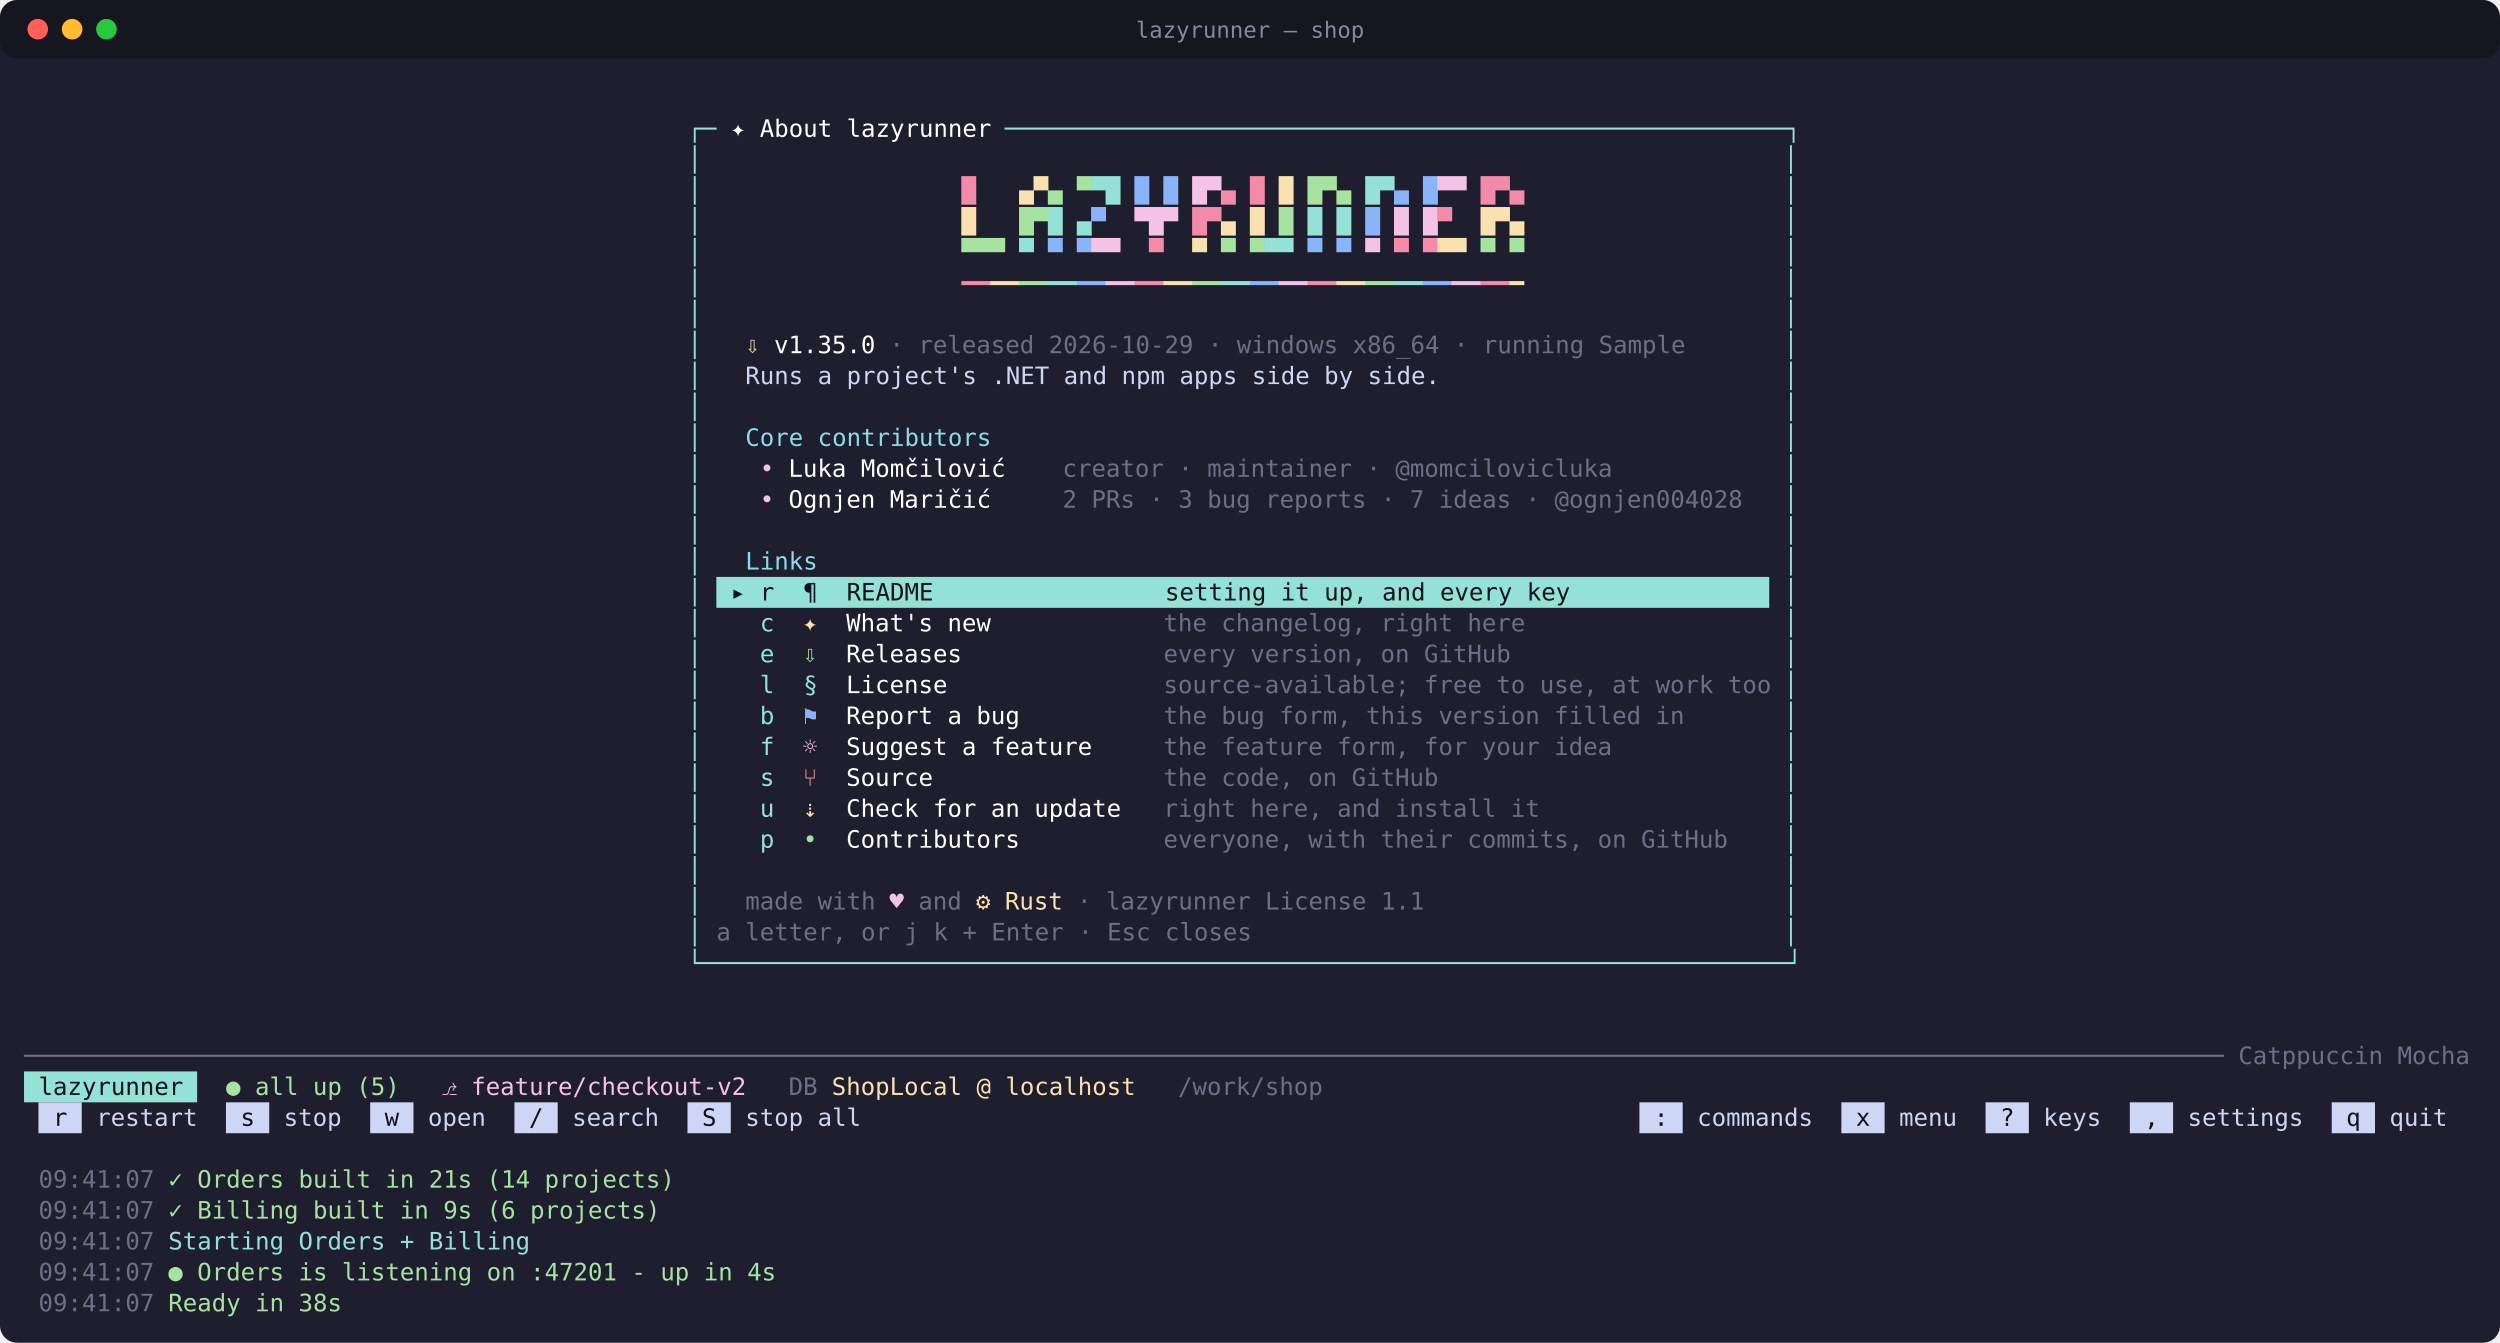
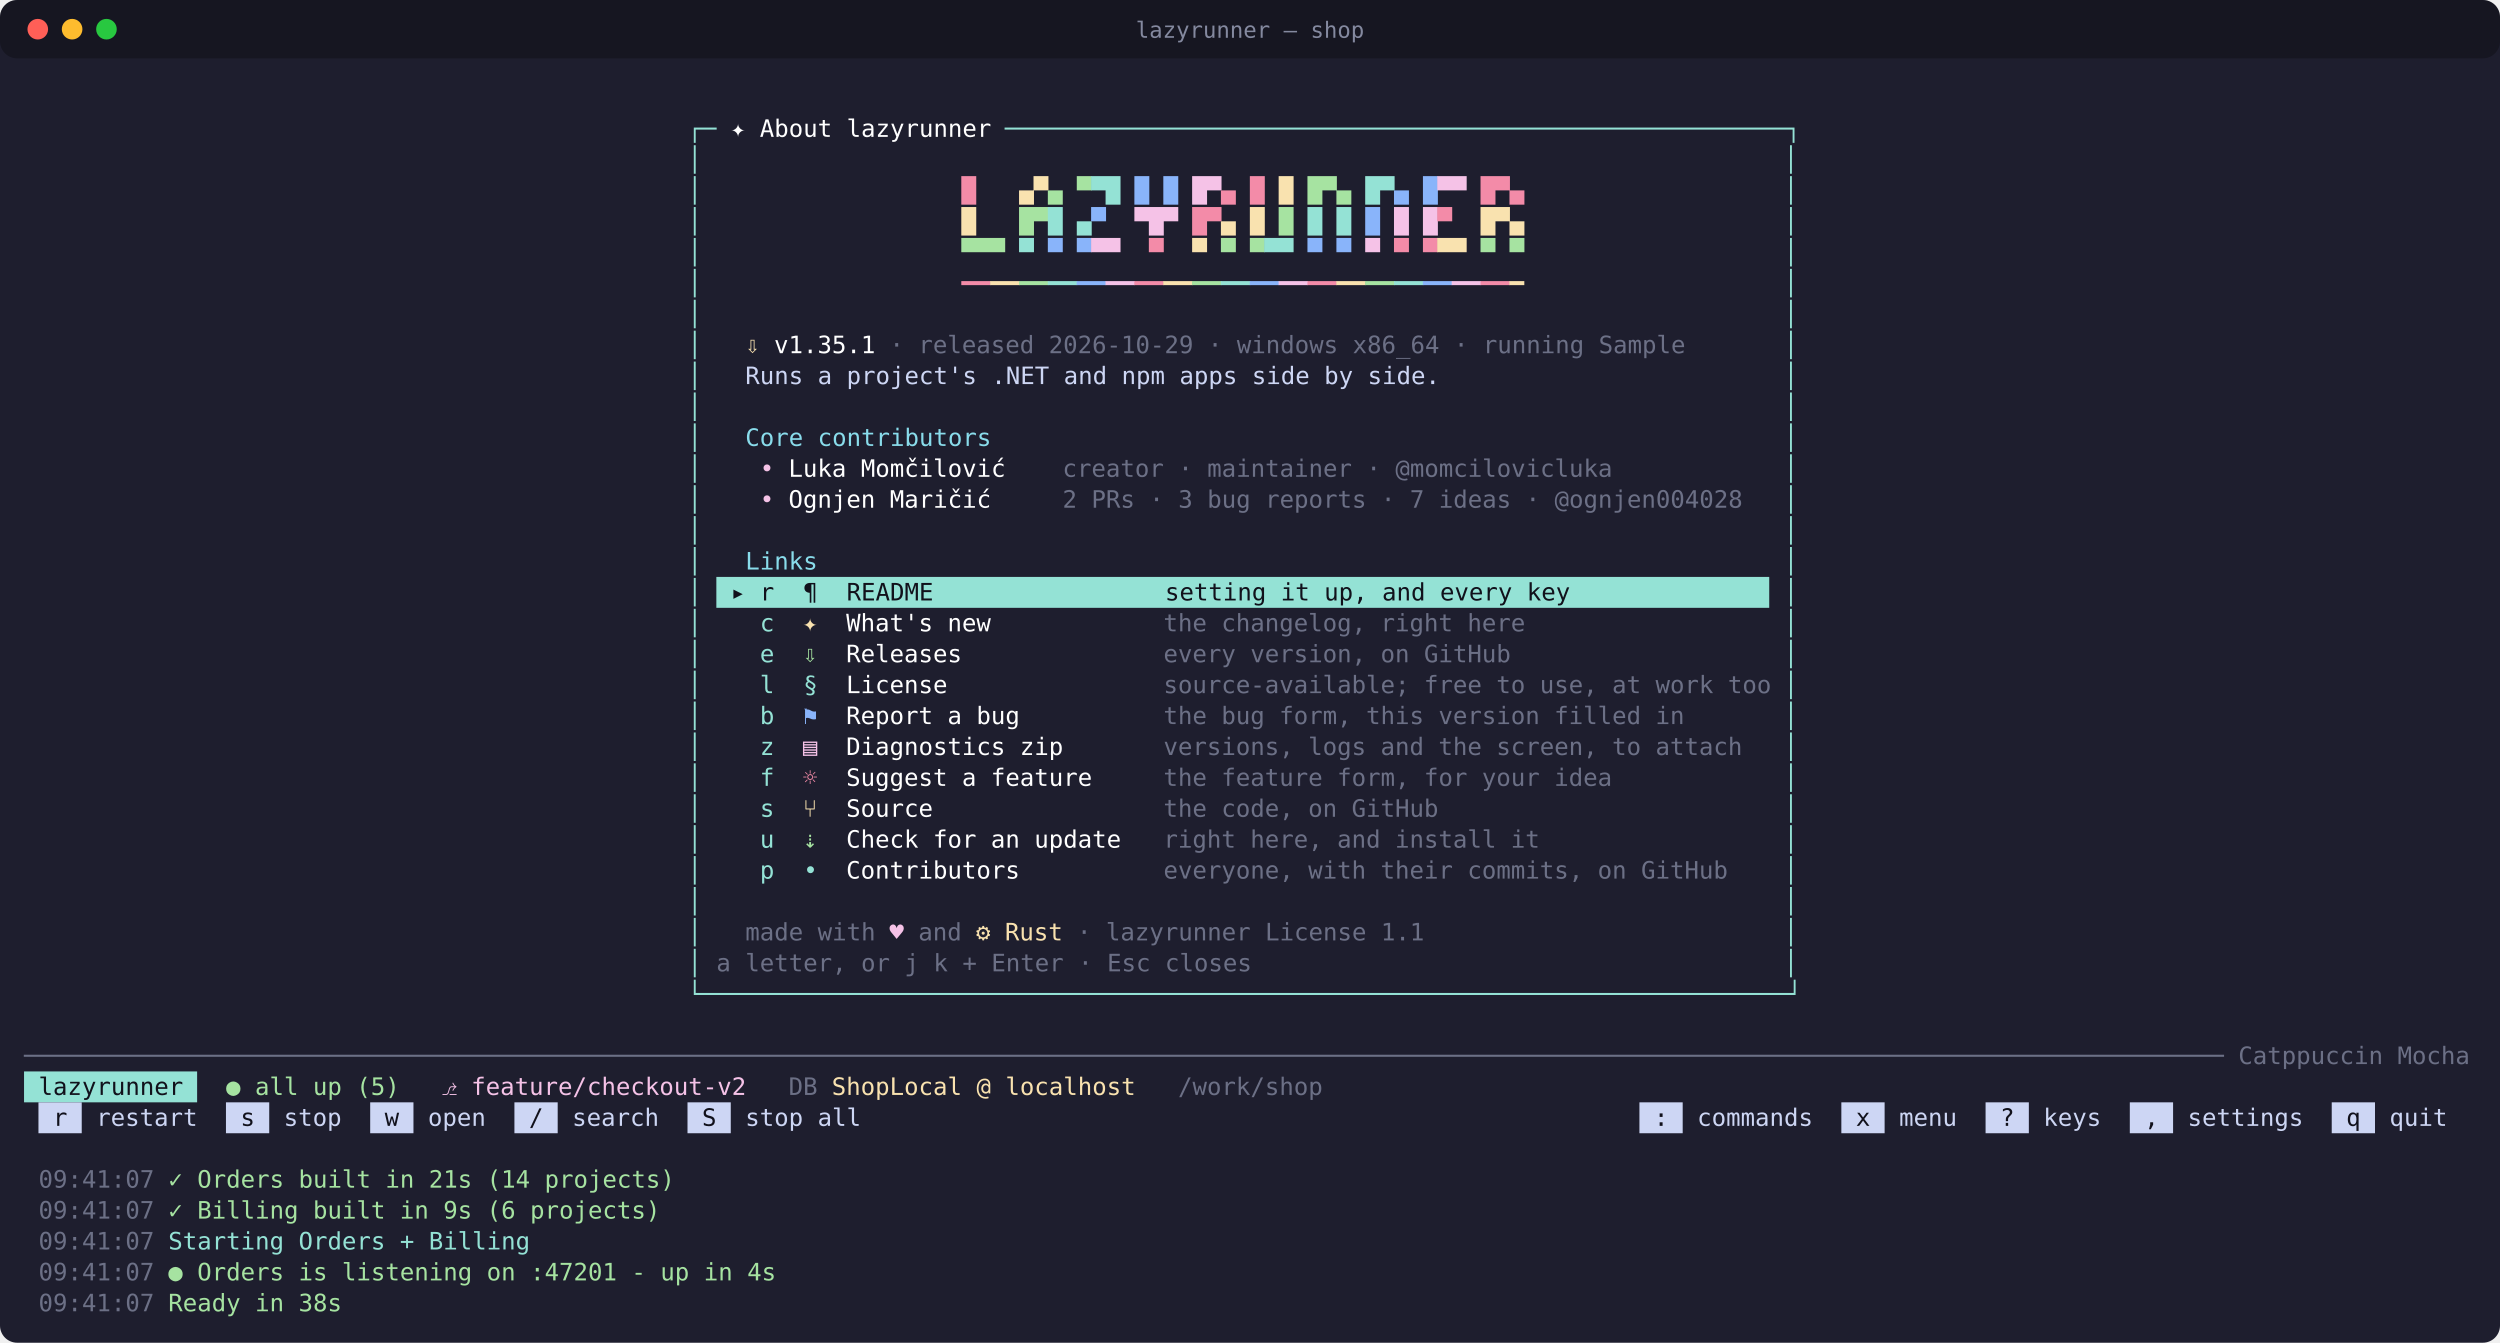
<svg xmlns="http://www.w3.org/2000/svg" width="1456" height="782" viewBox="0 0 1456 782" font-family="'Cascadia Mono', 'Cascadia Code', Consolas, 'DejaVu Sans Mono', Menlo, monospace" font-size="14">
  <rect width="100%" height="100%" rx="10" fill="#1e1e2e" />
  <rect width="100%" height="34" rx="10" fill="#000000" fill-opacity="0.28" />
  <circle cx="22" cy="17" r="6" fill="#ff5f57" />
  <circle cx="42" cy="17" r="6" fill="#febc2e" />
  <circle cx="62" cy="17" r="6" fill="#28c840" />
  <text x="728" y="22" fill="#cdd6f4" fill-opacity="0.6" font-size="13" text-anchor="middle">lazyrunner — shop</text>
  <text x="400.4" y="79.7" fill="#94e2d5" textLength="16.8" lengthAdjust="spacingAndGlyphs" xml:space="preserve">┌─</text>
  <text x="417.2" y="79.7" fill="#ffffff" textLength="168.0" lengthAdjust="spacingAndGlyphs" xml:space="preserve"> ✦ About lazyrunner </text>
  <text x="585.2" y="79.7" fill="#94e2d5" textLength="462.0" lengthAdjust="spacingAndGlyphs" xml:space="preserve">──────────────────────────────────────────────────────┐</text>
  <text x="400.4" y="97.7" fill="#94e2d5" textLength="16.8" lengthAdjust="spacingAndGlyphs" xml:space="preserve">│ </text>
  <text x="1030.4" y="97.7" fill="#94e2d5" textLength="16.8" lengthAdjust="spacingAndGlyphs" xml:space="preserve"> │</text>
  <text x="400.4" y="115.7" fill="#94e2d5" textLength="16.8" lengthAdjust="spacingAndGlyphs" xml:space="preserve">│ </text>
  <text x="560.0" y="115.7" fill="#f38ba8" textLength="25.2" lengthAdjust="spacingAndGlyphs" xml:space="preserve">█  </text>
  <text x="585.2" y="115.7" fill="#f9e2af" textLength="25.2" lengthAdjust="spacingAndGlyphs" xml:space="preserve"> ▄▀</text>
  <text x="610.4" y="115.7" fill="#a6e3a1" textLength="25.2" lengthAdjust="spacingAndGlyphs" xml:space="preserve">▄ ▀</text>
  <text x="635.6" y="115.7" fill="#94e2d5" textLength="25.2" lengthAdjust="spacingAndGlyphs" xml:space="preserve">▀█ </text>
  <text x="660.8" y="115.7" fill="#89b4fa" textLength="25.2" lengthAdjust="spacingAndGlyphs" xml:space="preserve">█ █</text>
  <text x="686.0" y="115.7" fill="#f5c2e7" textLength="25.2" lengthAdjust="spacingAndGlyphs" xml:space="preserve"> █▀</text>
  <text x="711.2" y="115.7" fill="#f38ba8" textLength="25.2" lengthAdjust="spacingAndGlyphs" xml:space="preserve">▄ █</text>
  <text x="736.4" y="115.7" fill="#f9e2af" textLength="25.2" lengthAdjust="spacingAndGlyphs" xml:space="preserve"> █ </text>
  <text x="761.6" y="115.7" fill="#a6e3a1" textLength="25.2" lengthAdjust="spacingAndGlyphs" xml:space="preserve">█▀▄</text>
  <text x="786.8" y="115.7" fill="#94e2d5" textLength="25.2" lengthAdjust="spacingAndGlyphs" xml:space="preserve"> █▀</text>
  <text x="812.0" y="115.7" fill="#89b4fa" textLength="25.2" lengthAdjust="spacingAndGlyphs" xml:space="preserve">▄ █</text>
  <text x="837.2" y="115.7" fill="#f5c2e7" textLength="25.2" lengthAdjust="spacingAndGlyphs" xml:space="preserve">▀▀ </text>
  <text x="862.4" y="115.7" fill="#f38ba8" textLength="25.2" lengthAdjust="spacingAndGlyphs" xml:space="preserve">█▀▄</text>
  <text x="1030.4" y="115.7" fill="#94e2d5" textLength="16.8" lengthAdjust="spacingAndGlyphs" xml:space="preserve"> │</text>
  <text x="400.4" y="133.7" fill="#94e2d5" textLength="16.8" lengthAdjust="spacingAndGlyphs" xml:space="preserve">│ </text>
  <text x="560.0" y="133.7" fill="#f9e2af" textLength="25.2" lengthAdjust="spacingAndGlyphs" xml:space="preserve">█  </text>
  <text x="585.2" y="133.7" fill="#a6e3a1" textLength="25.2" lengthAdjust="spacingAndGlyphs" xml:space="preserve"> █▀</text>
  <text x="610.4" y="133.7" fill="#94e2d5" textLength="25.2" lengthAdjust="spacingAndGlyphs" xml:space="preserve">█ ▄</text>
  <text x="635.6" y="133.7" fill="#89b4fa" textLength="25.2" lengthAdjust="spacingAndGlyphs" xml:space="preserve">▀  </text>
  <text x="660.8" y="133.7" fill="#f5c2e7" textLength="25.2" lengthAdjust="spacingAndGlyphs" xml:space="preserve">▀█▀</text>
  <text x="686.0" y="133.7" fill="#f38ba8" textLength="25.2" lengthAdjust="spacingAndGlyphs" xml:space="preserve"> █▀</text>
  <text x="711.2" y="133.7" fill="#f9e2af" textLength="25.2" lengthAdjust="spacingAndGlyphs" xml:space="preserve">▄ █</text>
  <text x="736.4" y="133.7" fill="#a6e3a1" textLength="25.2" lengthAdjust="spacingAndGlyphs" xml:space="preserve"> █ </text>
  <text x="761.6" y="133.7" fill="#94e2d5" textLength="25.2" lengthAdjust="spacingAndGlyphs" xml:space="preserve">█ █</text>
  <text x="786.8" y="133.7" fill="#89b4fa" textLength="25.2" lengthAdjust="spacingAndGlyphs" xml:space="preserve"> █ </text>
  <text x="812.0" y="133.7" fill="#f5c2e7" textLength="25.2" lengthAdjust="spacingAndGlyphs" xml:space="preserve">█ █</text>
  <text x="837.2" y="133.7" fill="#f38ba8" textLength="25.2" lengthAdjust="spacingAndGlyphs" xml:space="preserve">▀  </text>
  <text x="862.4" y="133.7" fill="#f9e2af" textLength="25.2" lengthAdjust="spacingAndGlyphs" xml:space="preserve">█▀▄</text>
  <text x="1030.4" y="133.7" fill="#94e2d5" textLength="16.8" lengthAdjust="spacingAndGlyphs" xml:space="preserve"> │</text>
  <text x="400.4" y="151.7" fill="#94e2d5" textLength="16.8" lengthAdjust="spacingAndGlyphs" xml:space="preserve">│ </text>
  <text x="560.0" y="151.7" fill="#a6e3a1" textLength="25.2" lengthAdjust="spacingAndGlyphs" xml:space="preserve">▀▀▀</text>
  <text x="585.2" y="151.7" fill="#94e2d5" textLength="25.2" lengthAdjust="spacingAndGlyphs" xml:space="preserve"> ▀ </text>
  <text x="610.4" y="151.7" fill="#89b4fa" textLength="25.2" lengthAdjust="spacingAndGlyphs" xml:space="preserve">▀ ▀</text>
  <text x="635.6" y="151.7" fill="#f5c2e7" textLength="25.2" lengthAdjust="spacingAndGlyphs" xml:space="preserve">▀▀ </text>
  <text x="660.8" y="151.7" fill="#f38ba8" textLength="25.2" lengthAdjust="spacingAndGlyphs" xml:space="preserve"> ▀ </text>
  <text x="686.0" y="151.7" fill="#f9e2af" textLength="25.2" lengthAdjust="spacingAndGlyphs" xml:space="preserve"> ▀ </text>
  <text x="711.2" y="151.7" fill="#a6e3a1" textLength="25.2" lengthAdjust="spacingAndGlyphs" xml:space="preserve">▀ ▀</text>
  <text x="736.4" y="151.7" fill="#94e2d5" textLength="25.2" lengthAdjust="spacingAndGlyphs" xml:space="preserve">▀▀ </text>
  <text x="761.6" y="151.7" fill="#89b4fa" textLength="25.2" lengthAdjust="spacingAndGlyphs" xml:space="preserve">▀ ▀</text>
  <text x="786.8" y="151.7" fill="#f5c2e7" textLength="25.2" lengthAdjust="spacingAndGlyphs" xml:space="preserve"> ▀ </text>
  <text x="812.0" y="151.7" fill="#f38ba8" textLength="25.2" lengthAdjust="spacingAndGlyphs" xml:space="preserve">▀ ▀</text>
  <text x="837.2" y="151.7" fill="#f9e2af" textLength="25.2" lengthAdjust="spacingAndGlyphs" xml:space="preserve">▀▀ </text>
  <text x="862.4" y="151.7" fill="#a6e3a1" textLength="25.2" lengthAdjust="spacingAndGlyphs" xml:space="preserve">▀ ▀</text>
  <text x="1030.4" y="151.7" fill="#94e2d5" textLength="16.8" lengthAdjust="spacingAndGlyphs" xml:space="preserve"> │</text>
  <text x="400.4" y="169.7" fill="#94e2d5" textLength="16.8" lengthAdjust="spacingAndGlyphs" xml:space="preserve">│ </text>
  <text x="560.0" y="169.7" fill="#f38ba8" textLength="16.8" lengthAdjust="spacingAndGlyphs" xml:space="preserve">━━</text>
  <text x="576.8" y="169.7" fill="#f9e2af" textLength="16.8" lengthAdjust="spacingAndGlyphs" xml:space="preserve">━━</text>
  <text x="593.6" y="169.7" fill="#a6e3a1" textLength="16.8" lengthAdjust="spacingAndGlyphs" xml:space="preserve">━━</text>
  <text x="610.4" y="169.7" fill="#94e2d5" textLength="16.8" lengthAdjust="spacingAndGlyphs" xml:space="preserve">━━</text>
  <text x="627.2" y="169.7" fill="#89b4fa" textLength="16.8" lengthAdjust="spacingAndGlyphs" xml:space="preserve">━━</text>
  <text x="644.0" y="169.7" fill="#f5c2e7" textLength="16.8" lengthAdjust="spacingAndGlyphs" xml:space="preserve">━━</text>
  <text x="660.8" y="169.7" fill="#f38ba8" textLength="16.8" lengthAdjust="spacingAndGlyphs" xml:space="preserve">━━</text>
  <text x="677.6" y="169.7" fill="#f9e2af" textLength="16.8" lengthAdjust="spacingAndGlyphs" xml:space="preserve">━━</text>
  <text x="694.4" y="169.7" fill="#a6e3a1" textLength="16.8" lengthAdjust="spacingAndGlyphs" xml:space="preserve">━━</text>
  <text x="711.2" y="169.7" fill="#94e2d5" textLength="16.8" lengthAdjust="spacingAndGlyphs" xml:space="preserve">━━</text>
  <text x="728.0" y="169.7" fill="#89b4fa" textLength="16.8" lengthAdjust="spacingAndGlyphs" xml:space="preserve">━━</text>
  <text x="744.8" y="169.7" fill="#f5c2e7" textLength="16.8" lengthAdjust="spacingAndGlyphs" xml:space="preserve">━━</text>
  <text x="761.6" y="169.7" fill="#f38ba8" textLength="16.8" lengthAdjust="spacingAndGlyphs" xml:space="preserve">━━</text>
  <text x="778.4" y="169.7" fill="#f9e2af" textLength="16.8" lengthAdjust="spacingAndGlyphs" xml:space="preserve">━━</text>
  <text x="795.2" y="169.7" fill="#a6e3a1" textLength="16.8" lengthAdjust="spacingAndGlyphs" xml:space="preserve">━━</text>
  <text x="812.0" y="169.7" fill="#94e2d5" textLength="16.8" lengthAdjust="spacingAndGlyphs" xml:space="preserve">━━</text>
  <text x="828.8" y="169.7" fill="#89b4fa" textLength="16.8" lengthAdjust="spacingAndGlyphs" xml:space="preserve">━━</text>
  <text x="845.6" y="169.7" fill="#f5c2e7" textLength="16.8" lengthAdjust="spacingAndGlyphs" xml:space="preserve">━━</text>
  <text x="862.4" y="169.7" fill="#f38ba8" textLength="16.8" lengthAdjust="spacingAndGlyphs" xml:space="preserve">━━</text>
  <text x="879.2" y="169.7" fill="#f9e2af" textLength="8.4" lengthAdjust="spacingAndGlyphs" xml:space="preserve">━</text>
  <text x="1030.4" y="169.7" fill="#94e2d5" textLength="16.8" lengthAdjust="spacingAndGlyphs" xml:space="preserve"> │</text>
  <text x="400.4" y="187.7" fill="#94e2d5" textLength="16.8" lengthAdjust="spacingAndGlyphs" xml:space="preserve">│ </text>
  <text x="1030.4" y="187.7" fill="#94e2d5" textLength="16.8" lengthAdjust="spacingAndGlyphs" xml:space="preserve"> │</text>
  <text x="400.4" y="205.7" fill="#94e2d5" textLength="16.8" lengthAdjust="spacingAndGlyphs" xml:space="preserve">│ </text>
  <text x="417.2" y="205.7" fill="#f9e2af" textLength="33.6" lengthAdjust="spacingAndGlyphs" xml:space="preserve">  ⇩ </text>
-   <text x="450.8" y="205.7" fill="#ffffff" textLength="58.8" lengthAdjust="spacingAndGlyphs" xml:space="preserve">v1.35.0</text>
+   <text x="450.8" y="205.7" fill="#ffffff" textLength="58.8" lengthAdjust="spacingAndGlyphs" xml:space="preserve">v1.35.1</text>
  <text x="509.6" y="205.7" fill="#6c7086" textLength="470.4" lengthAdjust="spacingAndGlyphs" xml:space="preserve"> · released 2026-10-29 · windows x86_64 · running Sample</text>
  <text x="1030.4" y="205.7" fill="#94e2d5" textLength="16.8" lengthAdjust="spacingAndGlyphs" xml:space="preserve"> │</text>
  <text x="400.4" y="223.7" fill="#94e2d5" textLength="16.8" lengthAdjust="spacingAndGlyphs" xml:space="preserve">│ </text>
  <text x="417.2" y="223.7" fill="#cdd6f4" textLength="613.2" lengthAdjust="spacingAndGlyphs" xml:space="preserve">  Runs a project's .NET and npm apps side by side.                       </text>
  <text x="1030.4" y="223.7" fill="#94e2d5" textLength="16.8" lengthAdjust="spacingAndGlyphs" xml:space="preserve"> │</text>
  <text x="400.4" y="241.7" fill="#94e2d5" textLength="16.8" lengthAdjust="spacingAndGlyphs" xml:space="preserve">│ </text>
  <text x="1030.4" y="241.7" fill="#94e2d5" textLength="16.8" lengthAdjust="spacingAndGlyphs" xml:space="preserve"> │</text>
  <text x="400.4" y="259.7" fill="#94e2d5" textLength="16.8" lengthAdjust="spacingAndGlyphs" xml:space="preserve">│ </text>
  <text x="417.2" y="259.7" fill="#89dceb" textLength="159.6" lengthAdjust="spacingAndGlyphs" xml:space="preserve">  Core contributors</text>
  <text x="1030.4" y="259.7" fill="#94e2d5" textLength="16.8" lengthAdjust="spacingAndGlyphs" xml:space="preserve"> │</text>
  <text x="400.4" y="277.7" fill="#94e2d5" textLength="16.8" lengthAdjust="spacingAndGlyphs" xml:space="preserve">│ </text>
  <text x="417.2" y="277.7" fill="#f5c2e7" textLength="42.0" lengthAdjust="spacingAndGlyphs" xml:space="preserve">   • </text>
  <text x="459.2" y="277.7" fill="#ffffff" textLength="159.6" lengthAdjust="spacingAndGlyphs" xml:space="preserve">Luka Momčilović    </text>
  <text x="618.8" y="277.7" fill="#6c7086" textLength="319.2" lengthAdjust="spacingAndGlyphs" xml:space="preserve">creator · maintainer · @momcilovicluka</text>
  <text x="1030.4" y="277.7" fill="#94e2d5" textLength="16.8" lengthAdjust="spacingAndGlyphs" xml:space="preserve"> │</text>
  <text x="400.4" y="295.7" fill="#94e2d5" textLength="16.8" lengthAdjust="spacingAndGlyphs" xml:space="preserve">│ </text>
  <text x="417.2" y="295.7" fill="#f5c2e7" textLength="42.0" lengthAdjust="spacingAndGlyphs" xml:space="preserve">   • </text>
  <text x="459.2" y="295.7" fill="#ffffff" textLength="159.6" lengthAdjust="spacingAndGlyphs" xml:space="preserve">Ognjen Maričić     </text>
  <text x="618.8" y="295.7" fill="#6c7086" textLength="394.8" lengthAdjust="spacingAndGlyphs" xml:space="preserve">2 PRs · 3 bug reports · 7 ideas · @ognjen004028</text>
  <text x="1030.4" y="295.7" fill="#94e2d5" textLength="16.8" lengthAdjust="spacingAndGlyphs" xml:space="preserve"> │</text>
  <text x="400.4" y="313.7" fill="#94e2d5" textLength="16.8" lengthAdjust="spacingAndGlyphs" xml:space="preserve">│ </text>
  <text x="1030.4" y="313.7" fill="#94e2d5" textLength="16.8" lengthAdjust="spacingAndGlyphs" xml:space="preserve"> │</text>
  <text x="400.4" y="331.7" fill="#94e2d5" textLength="16.8" lengthAdjust="spacingAndGlyphs" xml:space="preserve">│ </text>
  <text x="417.2" y="331.7" fill="#89dceb" textLength="58.8" lengthAdjust="spacingAndGlyphs" xml:space="preserve">  Links</text>
  <text x="1030.4" y="331.7" fill="#94e2d5" textLength="16.8" lengthAdjust="spacingAndGlyphs" xml:space="preserve"> │</text>
  <rect x="417.2" y="336.0" width="613.2" height="18" fill="#94e2d5" />
  <text x="400.4" y="349.7" fill="#94e2d5" textLength="16.8" lengthAdjust="spacingAndGlyphs" xml:space="preserve">│ </text>
  <text x="417.2" y="349.7" fill="#11111b" textLength="613.2" lengthAdjust="spacingAndGlyphs" xml:space="preserve"> ▸ r  ¶  README                setting it up, and every key              </text>
  <text x="1030.4" y="349.7" fill="#94e2d5" textLength="16.8" lengthAdjust="spacingAndGlyphs" xml:space="preserve"> │</text>
  <text x="400.4" y="367.7" fill="#94e2d5" textLength="67.2" lengthAdjust="spacingAndGlyphs" xml:space="preserve">│    c  </text>
  <text x="467.6" y="367.7" fill="#f9e2af" textLength="25.2" lengthAdjust="spacingAndGlyphs" xml:space="preserve">✦  </text>
  <text x="492.8" y="367.7" fill="#ffffff" textLength="184.8" lengthAdjust="spacingAndGlyphs" xml:space="preserve">What's new            </text>
  <text x="677.6" y="367.7" fill="#6c7086" textLength="210.0" lengthAdjust="spacingAndGlyphs" xml:space="preserve">the changelog, right here</text>
  <text x="1030.4" y="367.7" fill="#94e2d5" textLength="16.8" lengthAdjust="spacingAndGlyphs" xml:space="preserve"> │</text>
  <text x="400.4" y="385.7" fill="#94e2d5" textLength="67.2" lengthAdjust="spacingAndGlyphs" xml:space="preserve">│    e  </text>
  <text x="467.6" y="385.7" fill="#a6e3a1" textLength="25.2" lengthAdjust="spacingAndGlyphs" xml:space="preserve">⇩  </text>
  <text x="492.8" y="385.7" fill="#ffffff" textLength="184.8" lengthAdjust="spacingAndGlyphs" xml:space="preserve">Releases              </text>
  <text x="677.6" y="385.7" fill="#6c7086" textLength="201.6" lengthAdjust="spacingAndGlyphs" xml:space="preserve">every version, on GitHub</text>
  <text x="1030.4" y="385.7" fill="#94e2d5" textLength="16.8" lengthAdjust="spacingAndGlyphs" xml:space="preserve"> │</text>
  <text x="400.4" y="403.7" fill="#94e2d5" textLength="92.4" lengthAdjust="spacingAndGlyphs" xml:space="preserve">│    l  §  </text>
  <text x="492.8" y="403.7" fill="#ffffff" textLength="184.8" lengthAdjust="spacingAndGlyphs" xml:space="preserve">License               </text>
  <text x="677.6" y="403.7" fill="#6c7086" textLength="352.8" lengthAdjust="spacingAndGlyphs" xml:space="preserve">source-available; free to use, at work too</text>
  <text x="1030.4" y="403.7" fill="#94e2d5" textLength="16.8" lengthAdjust="spacingAndGlyphs" xml:space="preserve"> │</text>
  <text x="400.4" y="421.7" fill="#94e2d5" textLength="67.2" lengthAdjust="spacingAndGlyphs" xml:space="preserve">│    b  </text>
  <text x="467.6" y="421.7" fill="#89b4fa" textLength="25.2" lengthAdjust="spacingAndGlyphs" xml:space="preserve">⚑  </text>
  <text x="492.8" y="421.7" fill="#ffffff" textLength="184.8" lengthAdjust="spacingAndGlyphs" xml:space="preserve">Report a bug          </text>
  <text x="677.6" y="421.7" fill="#6c7086" textLength="302.4" lengthAdjust="spacingAndGlyphs" xml:space="preserve">the bug form, this version filled in</text>
  <text x="1030.4" y="421.7" fill="#94e2d5" textLength="16.8" lengthAdjust="spacingAndGlyphs" xml:space="preserve"> │</text>
-   <text x="400.4" y="439.7" fill="#94e2d5" textLength="67.2" lengthAdjust="spacingAndGlyphs" xml:space="preserve">│    f  </text>
-   <text x="467.6" y="439.7" fill="#f5c2e7" textLength="25.2" lengthAdjust="spacingAndGlyphs" xml:space="preserve">☼  </text>
-   <text x="492.8" y="439.7" fill="#ffffff" textLength="184.8" lengthAdjust="spacingAndGlyphs" xml:space="preserve">Suggest a feature     </text>
-   <text x="677.6" y="439.7" fill="#6c7086" textLength="260.4" lengthAdjust="spacingAndGlyphs" xml:space="preserve">the feature form, for your idea</text>
+   <text x="400.4" y="439.7" fill="#94e2d5" textLength="67.2" lengthAdjust="spacingAndGlyphs" xml:space="preserve">│    z  </text>
+   <text x="467.6" y="439.7" fill="#f5c2e7" textLength="25.2" lengthAdjust="spacingAndGlyphs" xml:space="preserve">▤  </text>
+   <text x="492.8" y="439.7" fill="#ffffff" textLength="184.8" lengthAdjust="spacingAndGlyphs" xml:space="preserve">Diagnostics zip       </text>
+   <text x="677.6" y="439.7" fill="#6c7086" textLength="336.0" lengthAdjust="spacingAndGlyphs" xml:space="preserve">versions, logs and the screen, to attach</text>
  <text x="1030.4" y="439.7" fill="#94e2d5" textLength="16.8" lengthAdjust="spacingAndGlyphs" xml:space="preserve"> │</text>
-   <text x="400.4" y="457.7" fill="#94e2d5" textLength="67.2" lengthAdjust="spacingAndGlyphs" xml:space="preserve">│    s  </text>
-   <text x="467.6" y="457.7" fill="#f38ba8" textLength="25.2" lengthAdjust="spacingAndGlyphs" xml:space="preserve">⑂  </text>
-   <text x="492.8" y="457.7" fill="#ffffff" textLength="184.8" lengthAdjust="spacingAndGlyphs" xml:space="preserve">Source                </text>
-   <text x="677.6" y="457.7" fill="#6c7086" textLength="159.6" lengthAdjust="spacingAndGlyphs" xml:space="preserve">the code, on GitHub</text>
+   <text x="400.4" y="457.7" fill="#94e2d5" textLength="67.2" lengthAdjust="spacingAndGlyphs" xml:space="preserve">│    f  </text>
+   <text x="467.6" y="457.7" fill="#f38ba8" textLength="25.2" lengthAdjust="spacingAndGlyphs" xml:space="preserve">☼  </text>
+   <text x="492.8" y="457.7" fill="#ffffff" textLength="184.8" lengthAdjust="spacingAndGlyphs" xml:space="preserve">Suggest a feature     </text>
+   <text x="677.6" y="457.7" fill="#6c7086" textLength="260.4" lengthAdjust="spacingAndGlyphs" xml:space="preserve">the feature form, for your idea</text>
  <text x="1030.4" y="457.7" fill="#94e2d5" textLength="16.8" lengthAdjust="spacingAndGlyphs" xml:space="preserve"> │</text>
-   <text x="400.4" y="475.7" fill="#94e2d5" textLength="67.2" lengthAdjust="spacingAndGlyphs" xml:space="preserve">│    u  </text>
-   <text x="467.6" y="475.7" fill="#f9e2af" textLength="25.2" lengthAdjust="spacingAndGlyphs" xml:space="preserve">⇣  </text>
-   <text x="492.8" y="475.7" fill="#ffffff" textLength="184.8" lengthAdjust="spacingAndGlyphs" xml:space="preserve">Check for an update   </text>
-   <text x="677.6" y="475.7" fill="#6c7086" textLength="218.4" lengthAdjust="spacingAndGlyphs" xml:space="preserve">right here, and install it</text>
+   <text x="400.4" y="475.7" fill="#94e2d5" textLength="67.2" lengthAdjust="spacingAndGlyphs" xml:space="preserve">│    s  </text>
+   <text x="467.6" y="475.7" fill="#f9e2af" textLength="25.2" lengthAdjust="spacingAndGlyphs" xml:space="preserve">⑂  </text>
+   <text x="492.8" y="475.7" fill="#ffffff" textLength="184.8" lengthAdjust="spacingAndGlyphs" xml:space="preserve">Source                </text>
+   <text x="677.6" y="475.7" fill="#6c7086" textLength="159.6" lengthAdjust="spacingAndGlyphs" xml:space="preserve">the code, on GitHub</text>
  <text x="1030.4" y="475.7" fill="#94e2d5" textLength="16.8" lengthAdjust="spacingAndGlyphs" xml:space="preserve"> │</text>
-   <text x="400.4" y="493.7" fill="#94e2d5" textLength="67.2" lengthAdjust="spacingAndGlyphs" xml:space="preserve">│    p  </text>
-   <text x="467.6" y="493.7" fill="#a6e3a1" textLength="25.2" lengthAdjust="spacingAndGlyphs" xml:space="preserve">•  </text>
-   <text x="492.8" y="493.7" fill="#ffffff" textLength="184.8" lengthAdjust="spacingAndGlyphs" xml:space="preserve">Contributors          </text>
-   <text x="677.6" y="493.7" fill="#6c7086" textLength="327.6" lengthAdjust="spacingAndGlyphs" xml:space="preserve">everyone, with their commits, on GitHub</text>
+   <text x="400.4" y="493.7" fill="#94e2d5" textLength="67.2" lengthAdjust="spacingAndGlyphs" xml:space="preserve">│    u  </text>
+   <text x="467.6" y="493.7" fill="#a6e3a1" textLength="25.2" lengthAdjust="spacingAndGlyphs" xml:space="preserve">⇣  </text>
+   <text x="492.8" y="493.7" fill="#ffffff" textLength="184.8" lengthAdjust="spacingAndGlyphs" xml:space="preserve">Check for an update   </text>
+   <text x="677.6" y="493.7" fill="#6c7086" textLength="218.4" lengthAdjust="spacingAndGlyphs" xml:space="preserve">right here, and install it</text>
  <text x="1030.4" y="493.7" fill="#94e2d5" textLength="16.8" lengthAdjust="spacingAndGlyphs" xml:space="preserve"> │</text>
-   <text x="400.4" y="511.7" fill="#94e2d5" textLength="16.8" lengthAdjust="spacingAndGlyphs" xml:space="preserve">│ </text>
+   <text x="400.4" y="511.7" fill="#94e2d5" textLength="92.4" lengthAdjust="spacingAndGlyphs" xml:space="preserve">│    p  •  </text>
+   <text x="492.8" y="511.7" fill="#ffffff" textLength="184.8" lengthAdjust="spacingAndGlyphs" xml:space="preserve">Contributors          </text>
+   <text x="677.6" y="511.7" fill="#6c7086" textLength="327.6" lengthAdjust="spacingAndGlyphs" xml:space="preserve">everyone, with their commits, on GitHub</text>
  <text x="1030.4" y="511.7" fill="#94e2d5" textLength="16.8" lengthAdjust="spacingAndGlyphs" xml:space="preserve"> │</text>
  <text x="400.4" y="529.7" fill="#94e2d5" textLength="16.8" lengthAdjust="spacingAndGlyphs" xml:space="preserve">│ </text>
-   <text x="417.2" y="529.7" fill="#6c7086" textLength="100.8" lengthAdjust="spacingAndGlyphs" xml:space="preserve">  made with </text>
-   <text x="518.0" y="529.7" fill="#f5c2e7" textLength="8.4" lengthAdjust="spacingAndGlyphs" xml:space="preserve">♥</text>
-   <text x="526.4" y="529.7" fill="#6c7086" textLength="42.0" lengthAdjust="spacingAndGlyphs" xml:space="preserve"> and </text>
-   <text x="568.4" y="529.7" fill="#f9e2af" textLength="50.4" lengthAdjust="spacingAndGlyphs" xml:space="preserve">⚙ Rust</text>
-   <text x="618.8" y="529.7" fill="#6c7086" textLength="210.0" lengthAdjust="spacingAndGlyphs" xml:space="preserve"> · lazyrunner License 1.1</text>
  <text x="1030.4" y="529.7" fill="#94e2d5" textLength="16.8" lengthAdjust="spacingAndGlyphs" xml:space="preserve"> │</text>
  <text x="400.4" y="547.7" fill="#94e2d5" textLength="16.8" lengthAdjust="spacingAndGlyphs" xml:space="preserve">│ </text>
-   <text x="417.2" y="547.7" fill="#6c7086" textLength="613.2" lengthAdjust="spacingAndGlyphs" xml:space="preserve">a letter, or j k + Enter · Esc closes                                    </text>
+   <text x="417.2" y="547.7" fill="#6c7086" textLength="100.8" lengthAdjust="spacingAndGlyphs" xml:space="preserve">  made with </text>
+   <text x="518.0" y="547.7" fill="#f5c2e7" textLength="8.4" lengthAdjust="spacingAndGlyphs" xml:space="preserve">♥</text>
+   <text x="526.4" y="547.7" fill="#6c7086" textLength="42.0" lengthAdjust="spacingAndGlyphs" xml:space="preserve"> and </text>
+   <text x="568.4" y="547.7" fill="#f9e2af" textLength="50.4" lengthAdjust="spacingAndGlyphs" xml:space="preserve">⚙ Rust</text>
+   <text x="618.8" y="547.7" fill="#6c7086" textLength="210.0" lengthAdjust="spacingAndGlyphs" xml:space="preserve"> · lazyrunner License 1.1</text>
  <text x="1030.4" y="547.7" fill="#94e2d5" textLength="16.8" lengthAdjust="spacingAndGlyphs" xml:space="preserve"> │</text>
-   <text x="400.4" y="565.7" fill="#94e2d5" textLength="646.8" lengthAdjust="spacingAndGlyphs" xml:space="preserve">└───────────────────────────────────────────────────────────────────────────┘</text>
+   <text x="400.4" y="565.7" fill="#94e2d5" textLength="16.8" lengthAdjust="spacingAndGlyphs" xml:space="preserve">│ </text>
+   <text x="417.2" y="565.7" fill="#6c7086" textLength="613.2" lengthAdjust="spacingAndGlyphs" xml:space="preserve">a letter, or j k + Enter · Esc closes                                    </text>
+   <text x="1030.4" y="565.7" fill="#94e2d5" textLength="16.8" lengthAdjust="spacingAndGlyphs" xml:space="preserve"> │</text>
+   <text x="400.4" y="583.7" fill="#94e2d5" textLength="646.8" lengthAdjust="spacingAndGlyphs" xml:space="preserve">└───────────────────────────────────────────────────────────────────────────┘</text>
  <text x="14.0" y="619.7" fill="#6c7086" textLength="1428.0" lengthAdjust="spacingAndGlyphs" xml:space="preserve">──────────────────────────────────────────────────────────────────────────────────────────────────────────────────────────────────────────────────────── Catppuccin Mocha </text>
  <rect x="14.0" y="624.0" width="100.8" height="18" fill="#94e2d5" />
  <text x="14.0" y="637.7" fill="#11111b" textLength="100.8" lengthAdjust="spacingAndGlyphs" xml:space="preserve"> lazyrunner </text>
  <text x="114.8" y="637.7" fill="#a6e3a1" textLength="117.6" lengthAdjust="spacingAndGlyphs" xml:space="preserve">  ● all up (5)</text>
  <text x="232.4" y="637.7" fill="#f5c2e7" textLength="201.6" lengthAdjust="spacingAndGlyphs" xml:space="preserve">   ⎇ feature/checkout-v2</text>
  <text x="434.0" y="637.7" fill="#6c7086" textLength="50.4" lengthAdjust="spacingAndGlyphs" xml:space="preserve">   DB </text>
  <text x="484.4" y="637.7" fill="#f9e2af" textLength="176.4" lengthAdjust="spacingAndGlyphs" xml:space="preserve">ShopLocal @ localhost</text>
  <text x="660.8" y="637.7" fill="#6c7086" textLength="109.2" lengthAdjust="spacingAndGlyphs" xml:space="preserve">   /work/shop</text>
  <rect x="22.4" y="642.0" width="25.2" height="18" fill="#cdd6f4" />
  <rect x="131.6" y="642.0" width="25.2" height="18" fill="#cdd6f4" />
  <rect x="215.6" y="642.0" width="25.2" height="18" fill="#cdd6f4" />
  <rect x="299.6" y="642.0" width="25.2" height="18" fill="#cdd6f4" />
  <rect x="400.4" y="642.0" width="25.2" height="18" fill="#cdd6f4" />
  <rect x="954.8" y="642.0" width="25.2" height="18" fill="#cdd6f4" />
  <rect x="1072.4" y="642.0" width="25.2" height="18" fill="#cdd6f4" />
  <rect x="1156.4" y="642.0" width="25.2" height="18" fill="#cdd6f4" />
  <rect x="1240.4" y="642.0" width="25.2" height="18" fill="#cdd6f4" />
  <rect x="1358.0" y="642.0" width="25.2" height="18" fill="#cdd6f4" />
  <text x="22.4" y="655.7" fill="#11111b" textLength="25.2" lengthAdjust="spacingAndGlyphs" xml:space="preserve"> r </text>
  <text x="47.6" y="655.7" fill="#cdd6f4" textLength="84.0" lengthAdjust="spacingAndGlyphs" xml:space="preserve"> restart  </text>
  <text x="131.6" y="655.7" fill="#11111b" textLength="25.2" lengthAdjust="spacingAndGlyphs" xml:space="preserve"> s </text>
  <text x="156.8" y="655.7" fill="#cdd6f4" textLength="58.8" lengthAdjust="spacingAndGlyphs" xml:space="preserve"> stop  </text>
  <text x="215.6" y="655.7" fill="#11111b" textLength="25.2" lengthAdjust="spacingAndGlyphs" xml:space="preserve"> w </text>
  <text x="240.8" y="655.7" fill="#cdd6f4" textLength="58.8" lengthAdjust="spacingAndGlyphs" xml:space="preserve"> open  </text>
  <text x="299.6" y="655.7" fill="#11111b" textLength="25.2" lengthAdjust="spacingAndGlyphs" xml:space="preserve"> / </text>
  <text x="324.8" y="655.7" fill="#cdd6f4" textLength="75.6" lengthAdjust="spacingAndGlyphs" xml:space="preserve"> search  </text>
  <text x="400.4" y="655.7" fill="#11111b" textLength="25.2" lengthAdjust="spacingAndGlyphs" xml:space="preserve"> S </text>
  <text x="425.6" y="655.7" fill="#cdd6f4" textLength="529.2" lengthAdjust="spacingAndGlyphs" xml:space="preserve"> stop all                                                      </text>
  <text x="954.8" y="655.7" fill="#11111b" textLength="25.2" lengthAdjust="spacingAndGlyphs" xml:space="preserve"> : </text>
  <text x="980.0" y="655.7" fill="#cdd6f4" textLength="92.4" lengthAdjust="spacingAndGlyphs" xml:space="preserve"> commands  </text>
  <text x="1072.4" y="655.7" fill="#11111b" textLength="25.2" lengthAdjust="spacingAndGlyphs" xml:space="preserve"> x </text>
  <text x="1097.6" y="655.7" fill="#cdd6f4" textLength="58.8" lengthAdjust="spacingAndGlyphs" xml:space="preserve"> menu  </text>
  <text x="1156.4" y="655.7" fill="#11111b" textLength="25.2" lengthAdjust="spacingAndGlyphs" xml:space="preserve"> ? </text>
  <text x="1181.6" y="655.7" fill="#cdd6f4" textLength="58.8" lengthAdjust="spacingAndGlyphs" xml:space="preserve"> keys  </text>
  <text x="1240.4" y="655.7" fill="#11111b" textLength="25.2" lengthAdjust="spacingAndGlyphs" xml:space="preserve"> , </text>
  <text x="1265.6" y="655.7" fill="#cdd6f4" textLength="92.4" lengthAdjust="spacingAndGlyphs" xml:space="preserve"> settings  </text>
  <text x="1358.0" y="655.7" fill="#11111b" textLength="25.2" lengthAdjust="spacingAndGlyphs" xml:space="preserve"> q </text>
  <text x="1383.2" y="655.7" fill="#cdd6f4" textLength="58.8" lengthAdjust="spacingAndGlyphs" xml:space="preserve"> quit  </text>
  <text x="14.0" y="691.7" fill="#6c7086" textLength="84.0" lengthAdjust="spacingAndGlyphs" xml:space="preserve"> 09:41:07 </text>
  <text x="98.0" y="691.7" fill="#a6e3a1" textLength="294.0" lengthAdjust="spacingAndGlyphs" xml:space="preserve">✓ Orders built in 21s (14 projects)</text>
  <text x="14.0" y="709.7" fill="#6c7086" textLength="84.0" lengthAdjust="spacingAndGlyphs" xml:space="preserve"> 09:41:07 </text>
  <text x="98.0" y="709.7" fill="#a6e3a1" textLength="285.6" lengthAdjust="spacingAndGlyphs" xml:space="preserve">✓ Billing built in 9s (6 projects)</text>
  <text x="14.0" y="727.7" fill="#6c7086" textLength="84.0" lengthAdjust="spacingAndGlyphs" xml:space="preserve"> 09:41:07 </text>
  <text x="98.0" y="727.7" fill="#94e2d5" textLength="210.0" lengthAdjust="spacingAndGlyphs" xml:space="preserve">Starting Orders + Billing</text>
  <text x="14.0" y="745.7" fill="#6c7086" textLength="84.0" lengthAdjust="spacingAndGlyphs" xml:space="preserve"> 09:41:07 </text>
  <text x="98.0" y="745.7" fill="#a6e3a1" textLength="352.8" lengthAdjust="spacingAndGlyphs" xml:space="preserve">● Orders is listening on :47201 - up in 4s</text>
  <text x="14.0" y="763.7" fill="#6c7086" textLength="84.0" lengthAdjust="spacingAndGlyphs" xml:space="preserve"> 09:41:07 </text>
  <text x="98.0" y="763.7" fill="#a6e3a1" textLength="100.8" lengthAdjust="spacingAndGlyphs" xml:space="preserve">Ready in 38s</text>
</svg>
